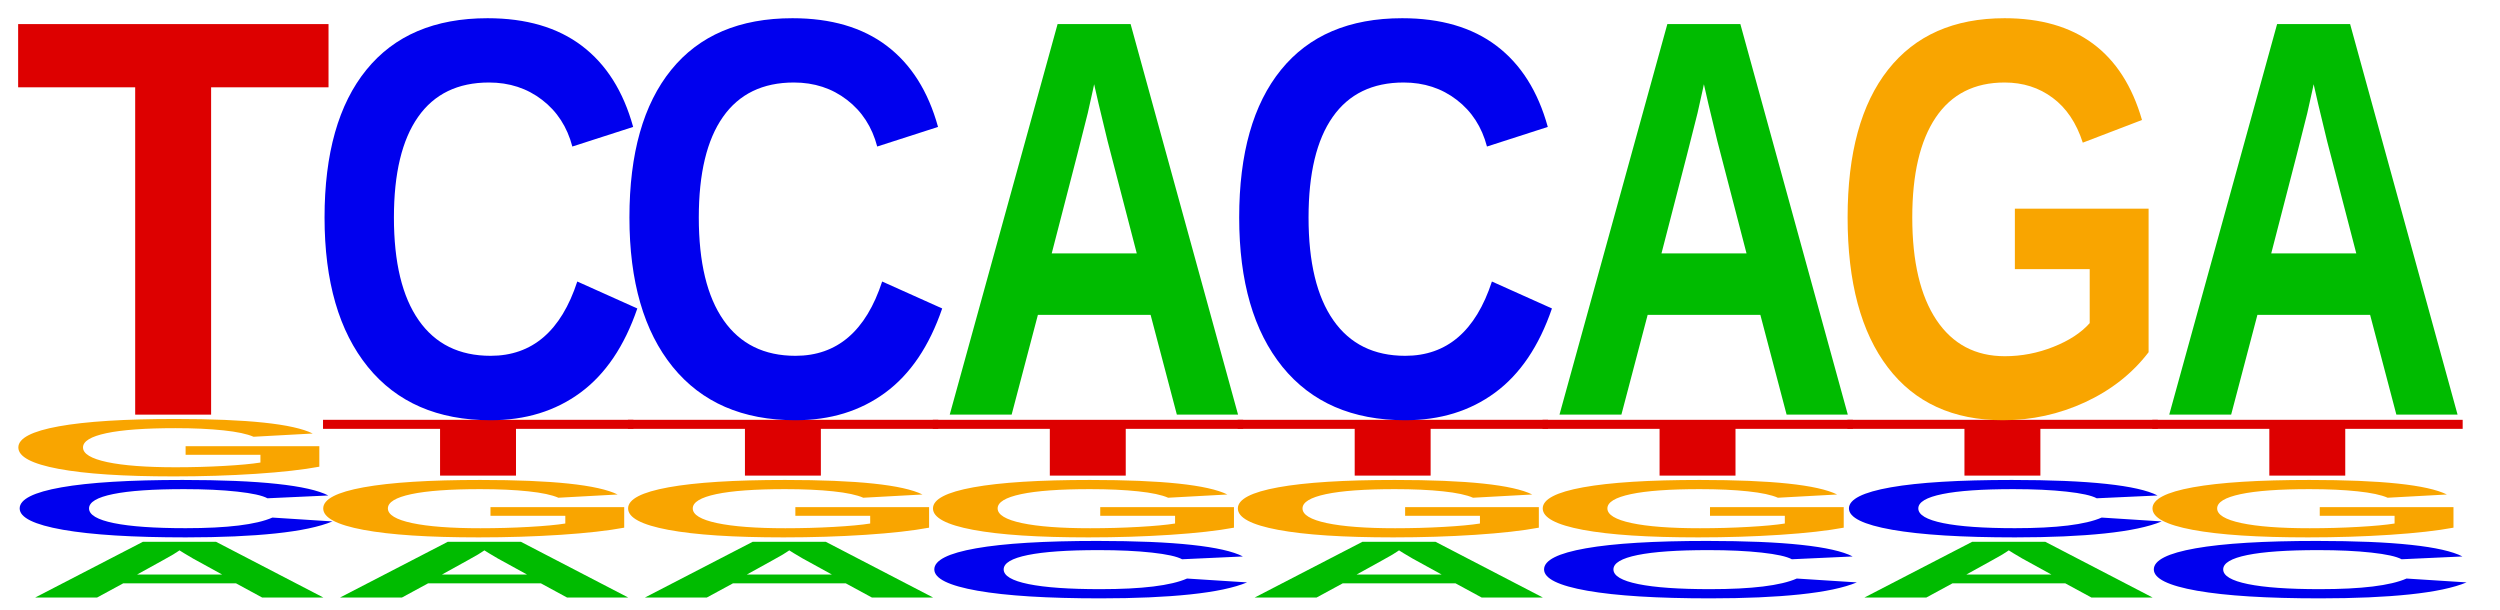
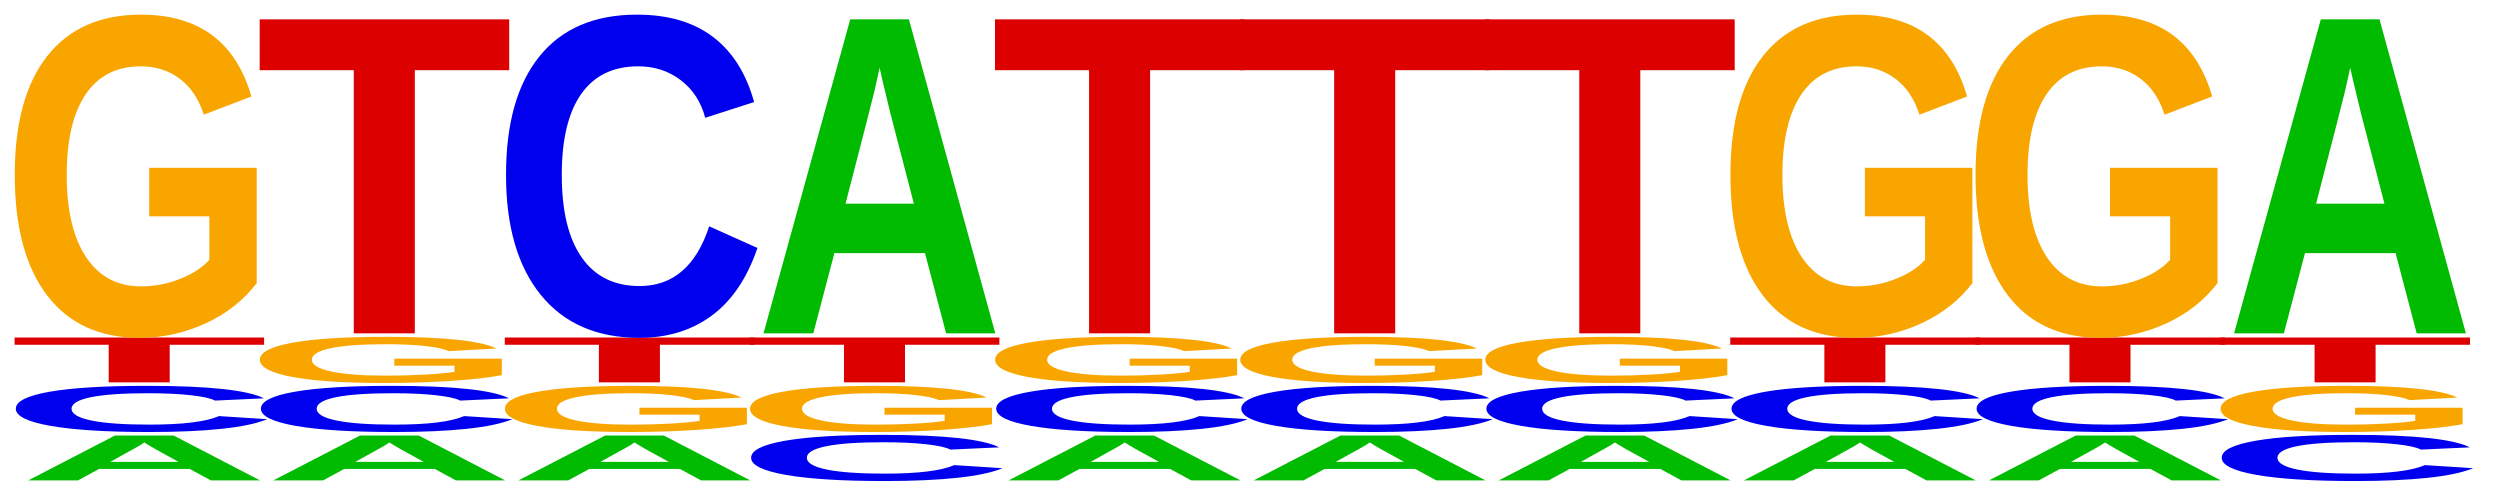
- <svg width="205" height="50">
+ <svg width="255" height="50">
  <g font-family="Arial" font-weight="bold" font-size="66.5">
    <text fill="#00BB00" x="0" y="0" transform="matrix(0.53,0,0,0.100,2,49)">A</text>
    <text fill="#0000EE" x="0" y="0" transform="matrix(0.59,0,0,0.100,0,44)">C</text>
-     <text fill="#F9A500" x="0" y="0" transform="matrix(0.55,0,0,0.100,0,39)">G</text>
-     <text fill="#DD0000" x="0" y="0" transform="matrix(0.65,0,0,0.700,1,34)">T</text>
+     <text fill="#DD0000" x="0" y="0" transform="matrix(0.65,0,0,0.100,1,39)">T</text>
+     <text fill="#F9A500" x="0" y="0" transform="matrix(0.55,0,0,0.700,0,34)">G</text>
    <text fill="#00BB00" x="0" y="0" transform="matrix(0.53,0,0,0.100,27,49)">A</text>
-     <text fill="#F9A500" x="0" y="0" transform="matrix(0.55,0,0,0.100,25,44)">G</text>
-     <text fill="#DD0000" x="0" y="0" transform="matrix(0.65,0,0,0.100,26,39)">T</text>
-     <text fill="#0000EE" x="0" y="0" transform="matrix(0.59,0,0,0.700,25,34)">C</text>
+     <text fill="#0000EE" x="0" y="0" transform="matrix(0.59,0,0,0.100,25,44)">C</text>
+     <text fill="#F9A500" x="0" y="0" transform="matrix(0.55,0,0,0.100,25,39)">G</text>
+     <text fill="#DD0000" x="0" y="0" transform="matrix(0.65,0,0,0.700,26,34)">T</text>
    <text fill="#00BB00" x="0" y="0" transform="matrix(0.53,0,0,0.100,52,49)">A</text>
    <text fill="#F9A500" x="0" y="0" transform="matrix(0.55,0,0,0.100,50,44)">G</text>
    <text fill="#DD0000" x="0" y="0" transform="matrix(0.65,0,0,0.100,51,39)">T</text>
    <text fill="#0000EE" x="0" y="0" transform="matrix(0.59,0,0,0.700,50,34)">C</text>
    <text fill="#0000EE" x="0" y="0" transform="matrix(0.59,0,0,0.100,75,49)">C</text>
    <text fill="#F9A500" x="0" y="0" transform="matrix(0.55,0,0,0.100,75,44)">G</text>
    <text fill="#DD0000" x="0" y="0" transform="matrix(0.65,0,0,0.100,76,39)">T</text>
    <text fill="#00BB00" x="0" y="0" transform="matrix(0.53,0,0,0.700,77,34)">A</text>
    <text fill="#00BB00" x="0" y="0" transform="matrix(0.53,0,0,0.100,102,49)">A</text>
-     <text fill="#F9A500" x="0" y="0" transform="matrix(0.55,0,0,0.100,100,44)">G</text>
-     <text fill="#DD0000" x="0" y="0" transform="matrix(0.65,0,0,0.100,101,39)">T</text>
-     <text fill="#0000EE" x="0" y="0" transform="matrix(0.59,0,0,0.700,100,34)">C</text>
-     <text fill="#0000EE" x="0" y="0" transform="matrix(0.59,0,0,0.100,125,49)">C</text>
-     <text fill="#F9A500" x="0" y="0" transform="matrix(0.55,0,0,0.100,125,44)">G</text>
-     <text fill="#DD0000" x="0" y="0" transform="matrix(0.65,0,0,0.100,126,39)">T</text>
-     <text fill="#00BB00" x="0" y="0" transform="matrix(0.53,0,0,0.700,127,34)">A</text>
+     <text fill="#0000EE" x="0" y="0" transform="matrix(0.59,0,0,0.100,100,44)">C</text>
+     <text fill="#F9A500" x="0" y="0" transform="matrix(0.55,0,0,0.100,100,39)">G</text>
+     <text fill="#DD0000" x="0" y="0" transform="matrix(0.65,0,0,0.700,101,34)">T</text>
+     <text fill="#00BB00" x="0" y="0" transform="matrix(0.53,0,0,0.100,127,49)">A</text>
+     <text fill="#0000EE" x="0" y="0" transform="matrix(0.59,0,0,0.100,125,44)">C</text>
+     <text fill="#F9A500" x="0" y="0" transform="matrix(0.55,0,0,0.100,125,39)">G</text>
+     <text fill="#DD0000" x="0" y="0" transform="matrix(0.65,0,0,0.700,126,34)">T</text>
    <text fill="#00BB00" x="0" y="0" transform="matrix(0.53,0,0,0.100,152,49)">A</text>
    <text fill="#0000EE" x="0" y="0" transform="matrix(0.59,0,0,0.100,150,44)">C</text>
-     <text fill="#DD0000" x="0" y="0" transform="matrix(0.65,0,0,0.100,151,39)">T</text>
-     <text fill="#F9A500" x="0" y="0" transform="matrix(0.55,0,0,0.700,150,34)">G</text>
-     <text fill="#0000EE" x="0" y="0" transform="matrix(0.59,0,0,0.100,175,49)">C</text>
-     <text fill="#F9A500" x="0" y="0" transform="matrix(0.55,0,0,0.100,175,44)">G</text>
+     <text fill="#F9A500" x="0" y="0" transform="matrix(0.55,0,0,0.100,150,39)">G</text>
+     <text fill="#DD0000" x="0" y="0" transform="matrix(0.65,0,0,0.700,151,34)">T</text>
+     <text fill="#00BB00" x="0" y="0" transform="matrix(0.53,0,0,0.100,177,49)">A</text>
+     <text fill="#0000EE" x="0" y="0" transform="matrix(0.59,0,0,0.100,175,44)">C</text>
    <text fill="#DD0000" x="0" y="0" transform="matrix(0.65,0,0,0.100,176,39)">T</text>
-     <text fill="#00BB00" x="0" y="0" transform="matrix(0.53,0,0,0.700,177,34)">A</text>
+     <text fill="#F9A500" x="0" y="0" transform="matrix(0.55,0,0,0.700,175,34)">G</text>
+     <text fill="#00BB00" x="0" y="0" transform="matrix(0.53,0,0,0.100,202,49)">A</text>
+     <text fill="#0000EE" x="0" y="0" transform="matrix(0.59,0,0,0.100,200,44)">C</text>
+     <text fill="#DD0000" x="0" y="0" transform="matrix(0.65,0,0,0.100,201,39)">T</text>
+     <text fill="#F9A500" x="0" y="0" transform="matrix(0.55,0,0,0.700,200,34)">G</text>
+     <text fill="#0000EE" x="0" y="0" transform="matrix(0.59,0,0,0.100,225,49)">C</text>
+     <text fill="#F9A500" x="0" y="0" transform="matrix(0.55,0,0,0.100,225,44)">G</text>
+     <text fill="#DD0000" x="0" y="0" transform="matrix(0.65,0,0,0.100,226,39)">T</text>
+     <text fill="#00BB00" x="0" y="0" transform="matrix(0.53,0,0,0.700,227,34)">A</text>
  </g>
</svg>
